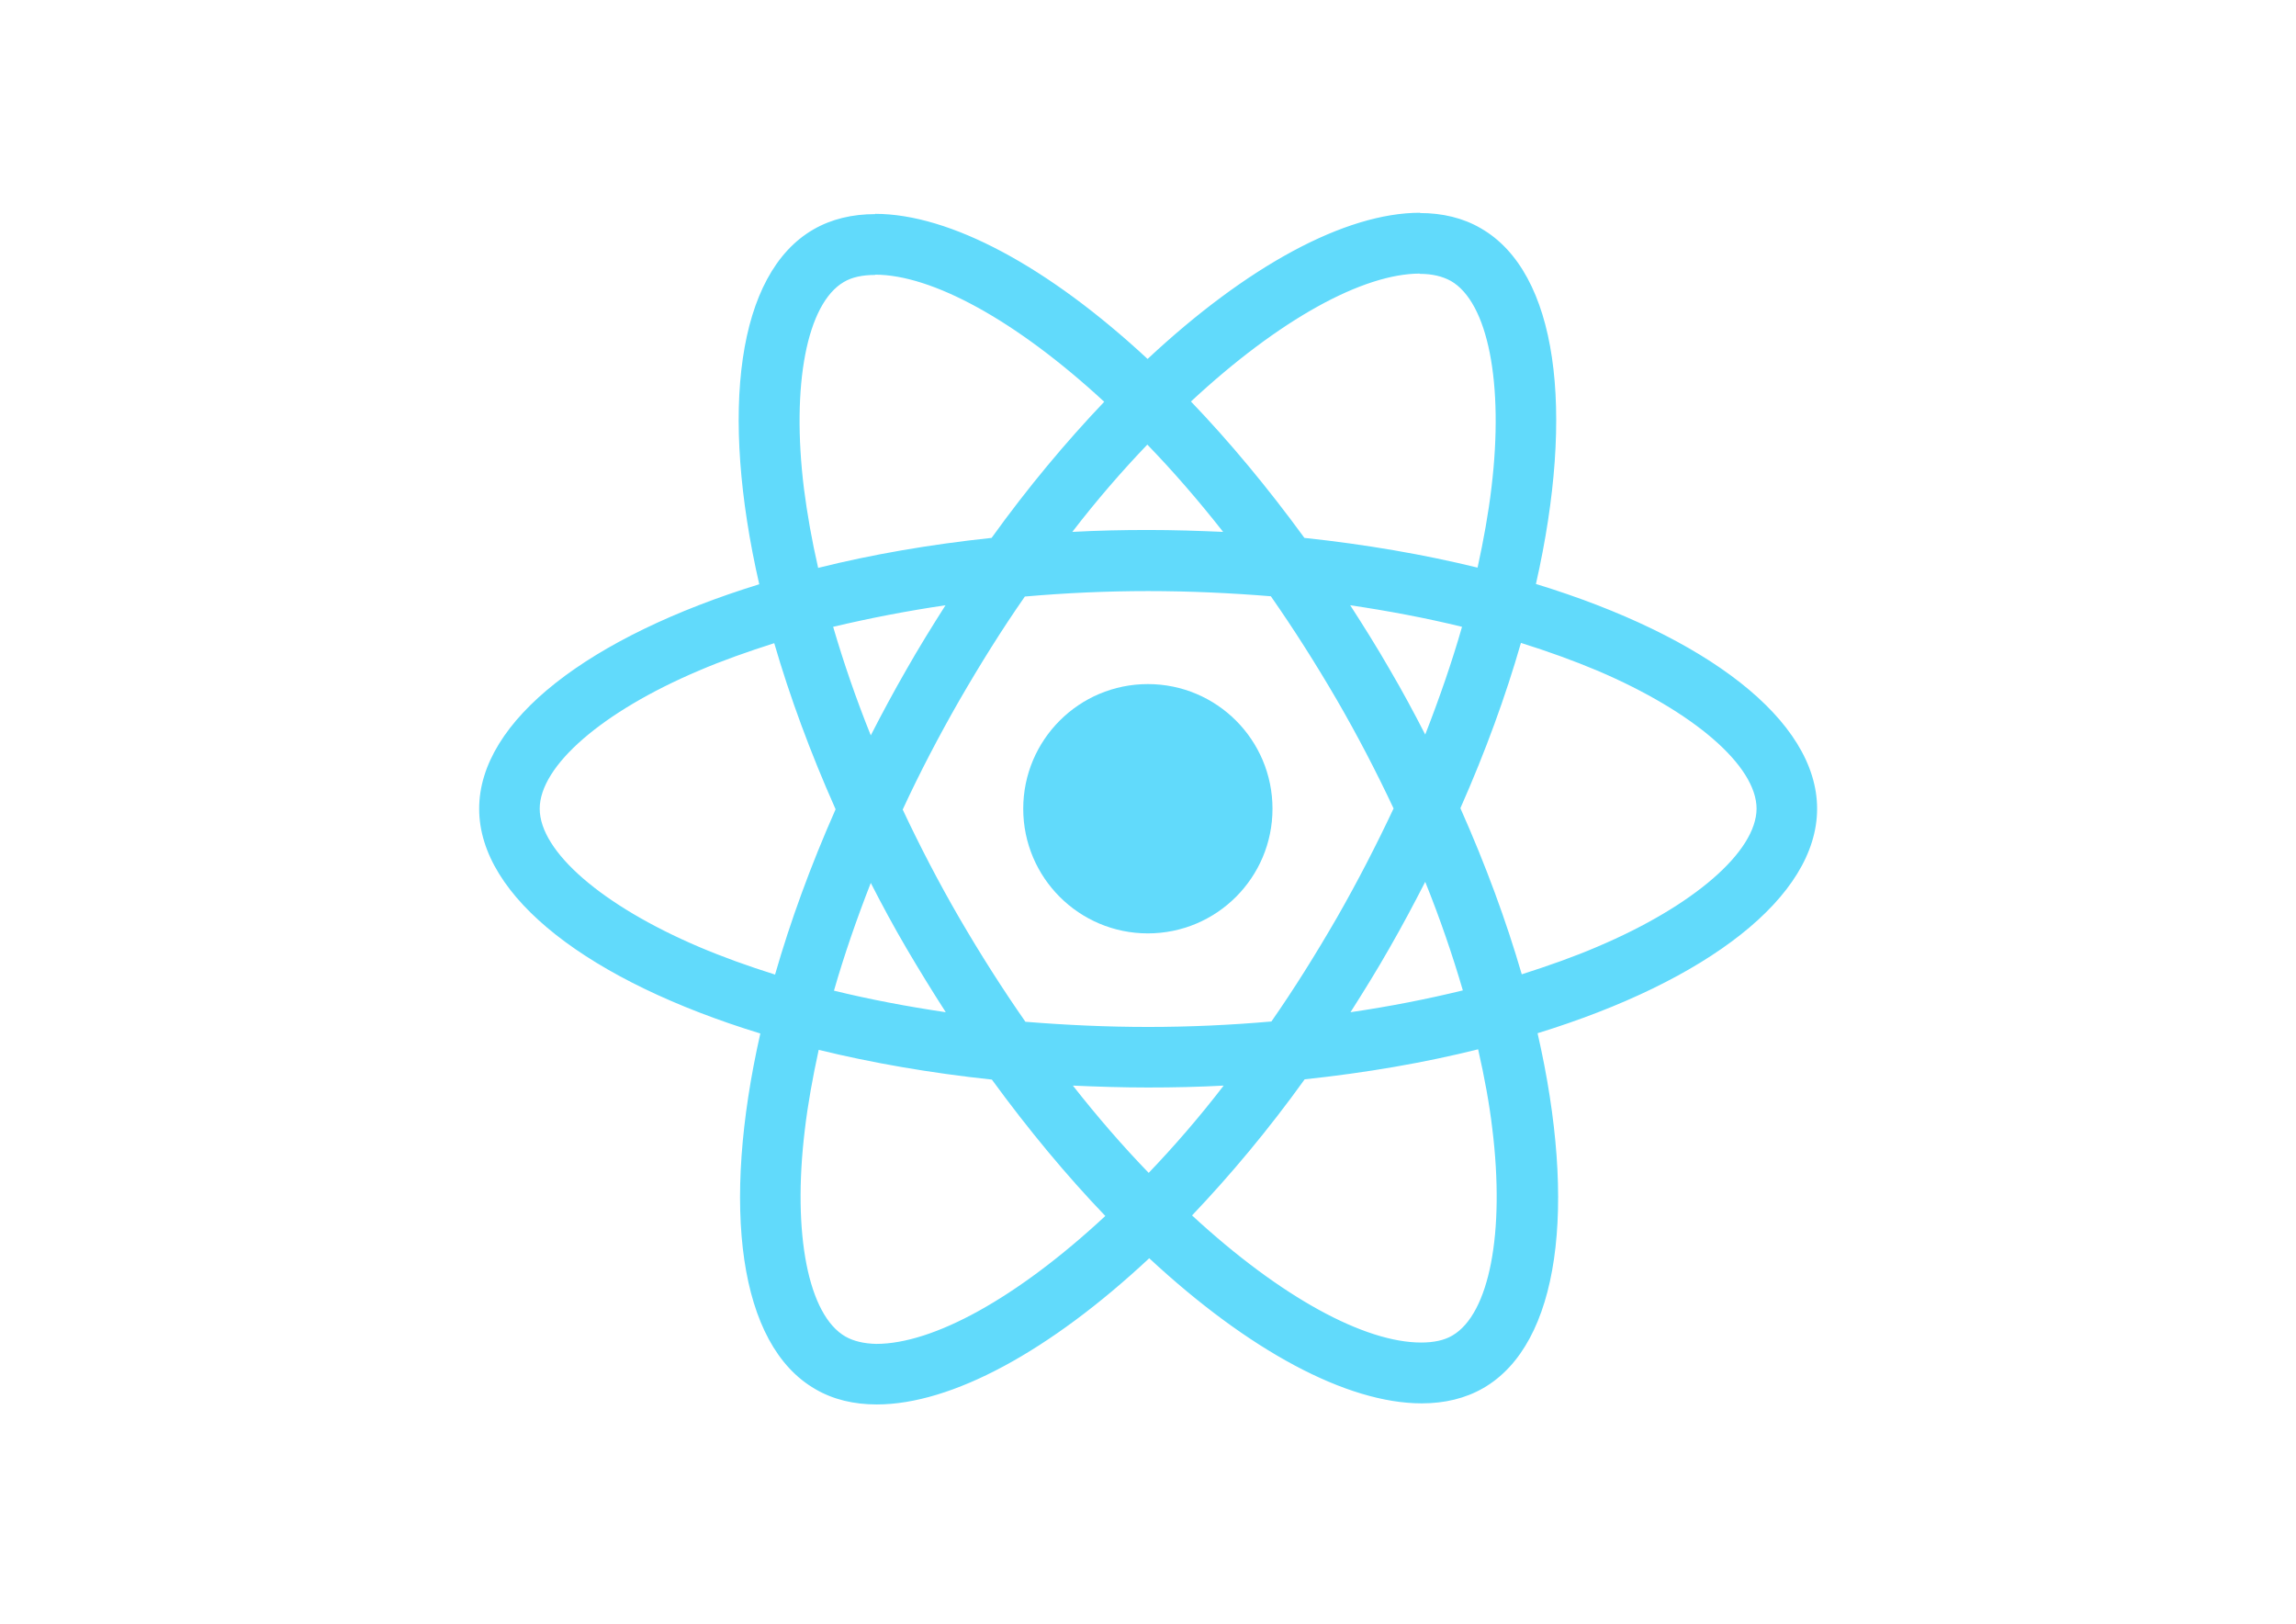
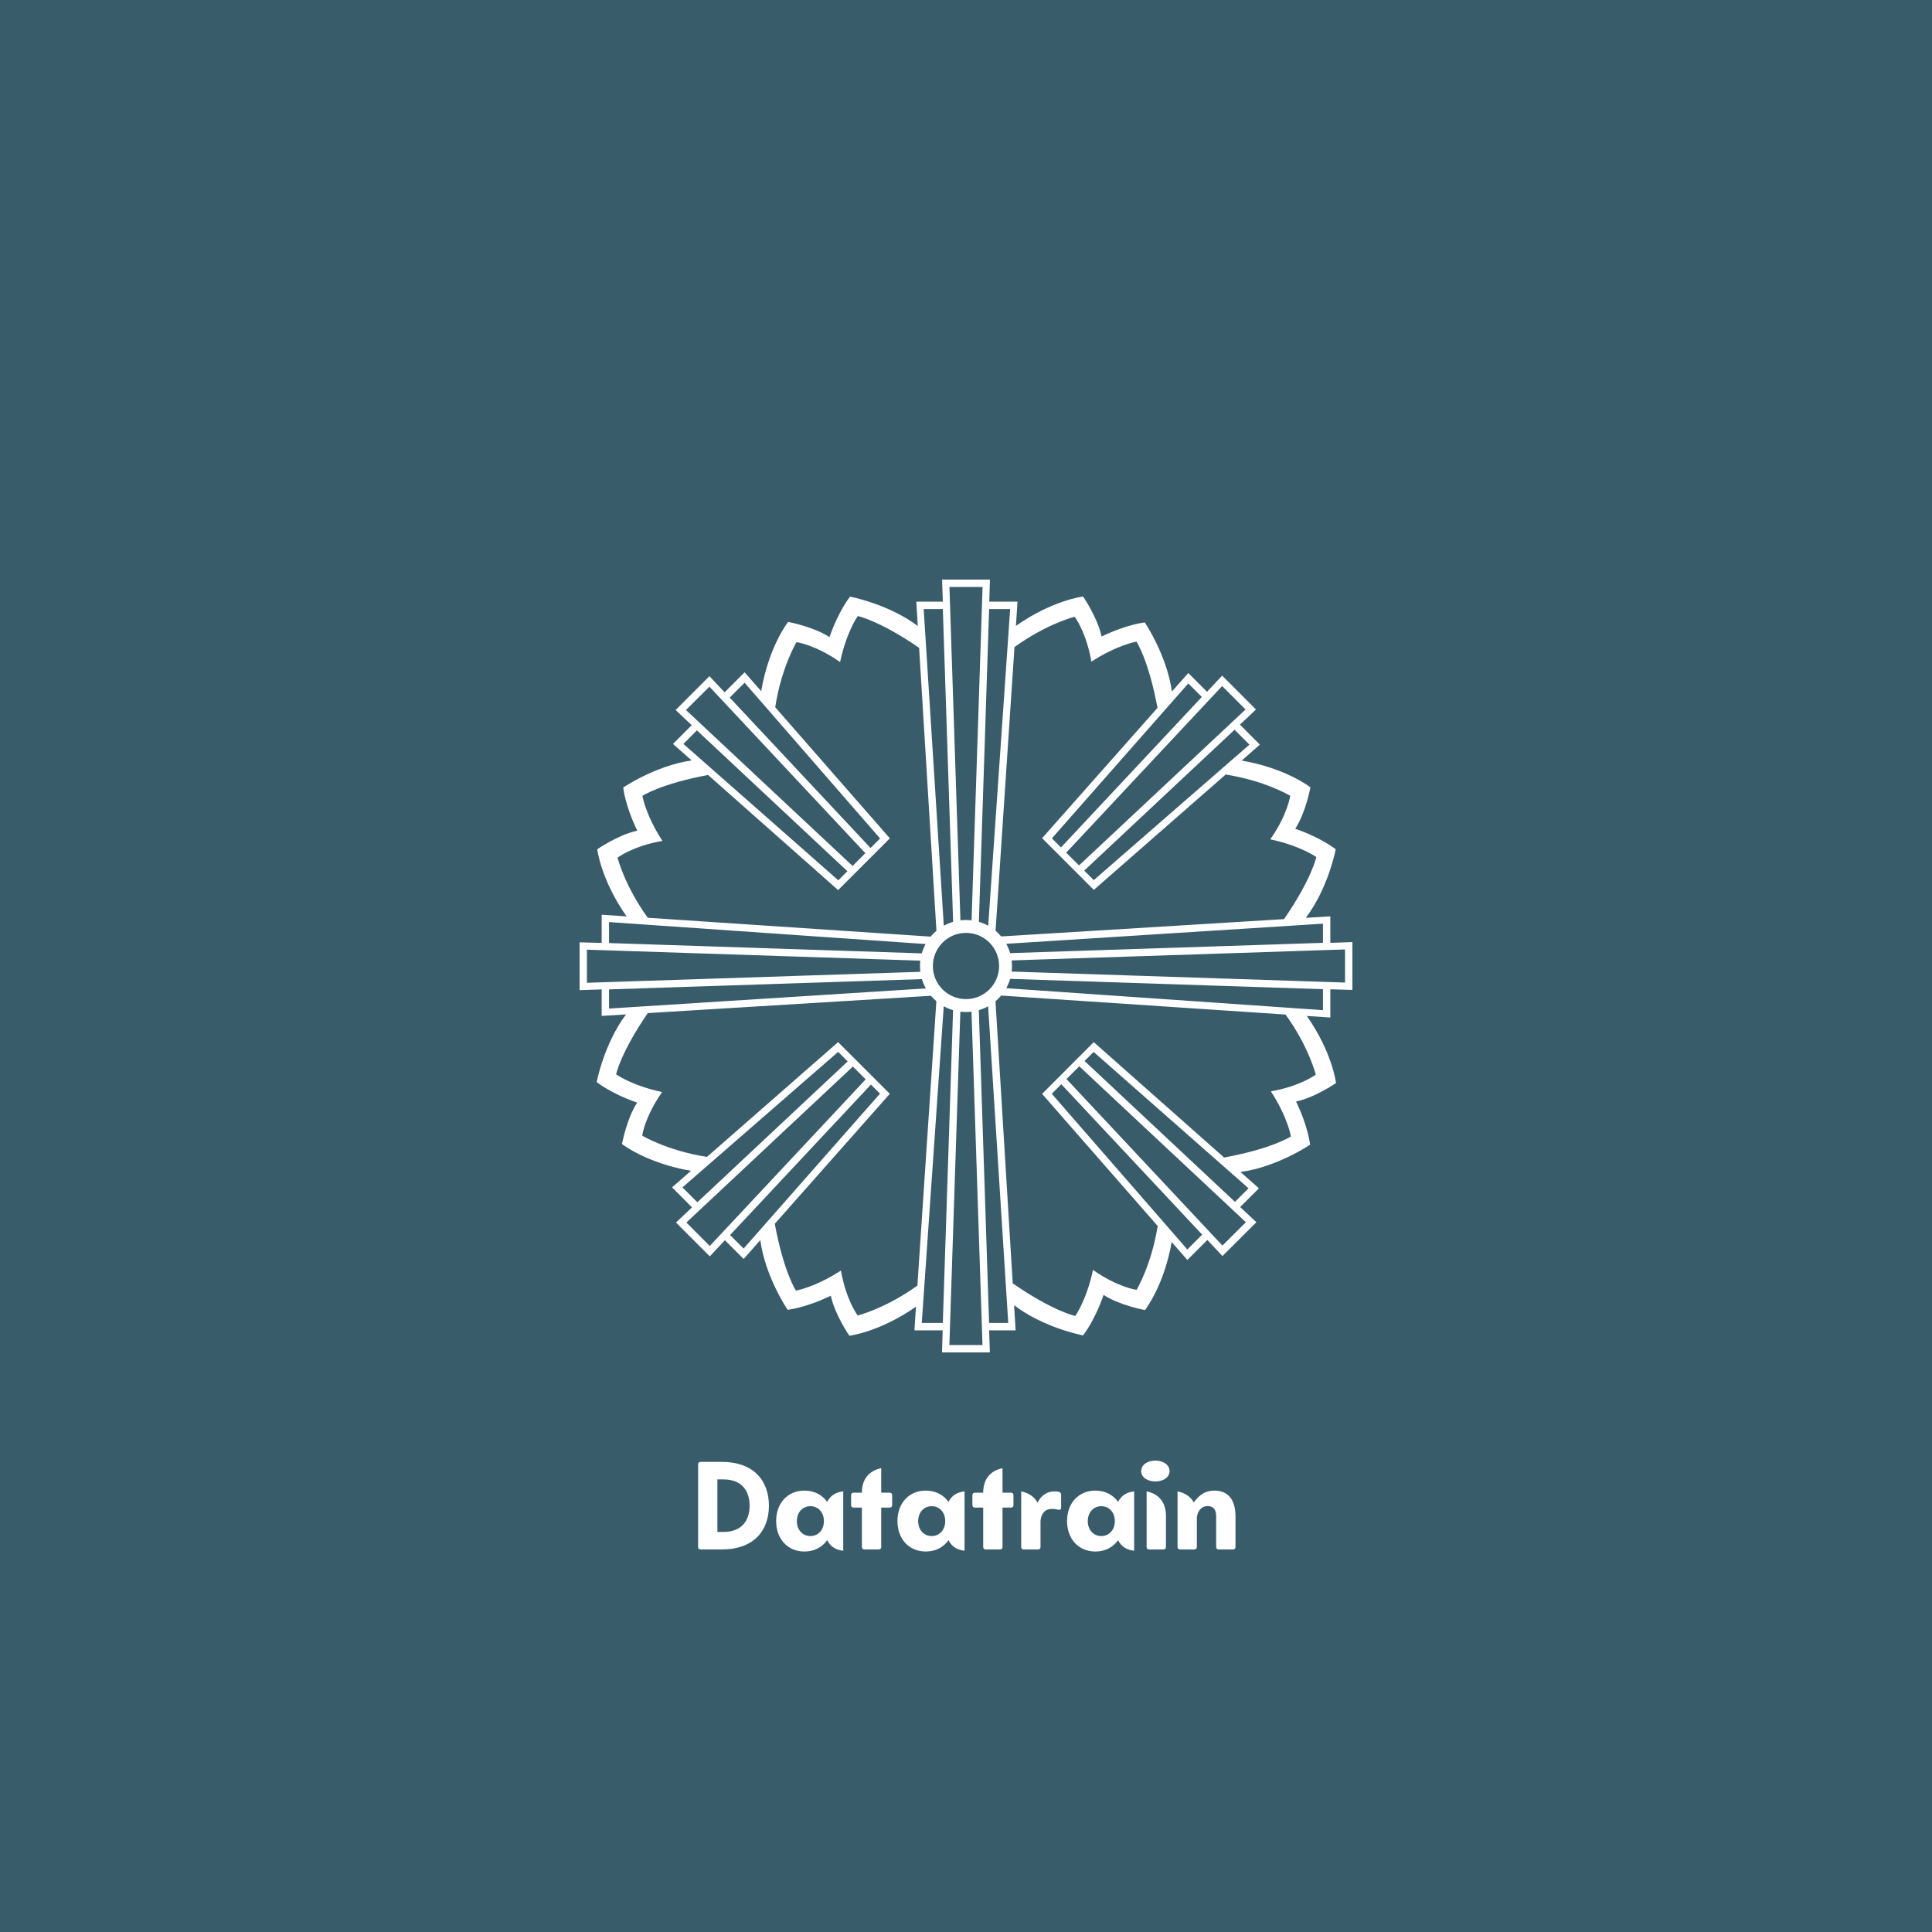
- <svg xmlns="http://www.w3.org/2000/svg" viewBox="0 0 841.9 595.3">
-   <g fill="#61DAFB">
-     <path d="M666.3 296.5c0-32.5-40.7-63.3-103.1-82.4 14.4-63.6 8-114.2-20.2-130.4-6.5-3.8-14.1-5.6-22.4-5.6v22.3c4.6 0 8.3.9 11.4 2.6 13.6 7.8 19.5 37.5 14.9 75.7-1.1 9.4-2.9 19.3-5.1 29.4-19.6-4.8-41-8.5-63.5-10.9-13.5-18.5-27.5-35.3-41.6-50 32.6-30.3 63.2-46.9 84-46.9V78c-27.5 0-63.5 19.6-99.9 53.6-36.4-33.8-72.4-53.2-99.9-53.2v22.3c20.7 0 51.4 16.5 84 46.6-14 14.7-28 31.4-41.3 49.9-22.6 2.4-44 6.1-63.6 11-2.3-10-4-19.7-5.2-29-4.7-38.2 1.1-67.9 14.6-75.8 3-1.8 6.9-2.6 11.5-2.6V78.5c-8.4 0-16 1.8-22.6 5.6-28.1 16.2-34.4 66.7-19.9 130.1-62.2 19.2-102.7 49.9-102.7 82.3 0 32.5 40.7 63.3 103.1 82.4-14.4 63.6-8 114.2 20.2 130.4 6.5 3.8 14.1 5.6 22.5 5.6 27.5 0 63.5-19.6 99.9-53.6 36.4 33.8 72.4 53.2 99.9 53.2 8.4 0 16-1.8 22.6-5.6 28.1-16.2 34.4-66.7 19.9-130.1 62-19.1 102.5-49.9 102.5-82.3zm-130.2-66.7c-3.7 12.9-8.3 26.2-13.5 39.5-4.1-8-8.4-16-13.1-24-4.6-8-9.5-15.8-14.4-23.4 14.2 2.1 27.9 4.7 41 7.9zm-45.8 106.5c-7.8 13.5-15.8 26.3-24.1 38.2-14.9 1.3-30 2-45.2 2-15.1 0-30.2-.7-45-1.9-8.3-11.9-16.4-24.6-24.2-38-7.6-13.1-14.5-26.4-20.8-39.8 6.2-13.4 13.2-26.8 20.7-39.9 7.8-13.5 15.8-26.3 24.1-38.2 14.9-1.3 30-2 45.2-2 15.1 0 30.2.7 45 1.9 8.3 11.9 16.4 24.6 24.2 38 7.6 13.1 14.5 26.4 20.8 39.8-6.3 13.4-13.2 26.8-20.7 39.9zm32.3-13c5.4 13.4 10 26.8 13.8 39.8-13.1 3.2-26.9 5.9-41.2 8 4.9-7.7 9.8-15.6 14.4-23.7 4.6-8 8.9-16.1 13-24.1zM421.2 430c-9.3-9.6-18.6-20.3-27.8-32 9 .4 18.2.7 27.5.7 9.4 0 18.7-.2 27.8-.7-9 11.7-18.3 22.4-27.5 32zm-74.4-58.9c-14.2-2.1-27.9-4.7-41-7.9 3.7-12.9 8.3-26.2 13.5-39.5 4.1 8 8.4 16 13.1 24 4.7 8 9.5 15.8 14.4 23.4zM420.7 163c9.3 9.6 18.6 20.3 27.8 32-9-.4-18.2-.7-27.5-.7-9.4 0-18.7.2-27.8.7 9-11.7 18.3-22.4 27.5-32zm-74 58.9c-4.9 7.7-9.8 15.6-14.4 23.7-4.6 8-8.9 16-13 24-5.4-13.4-10-26.8-13.8-39.8 13.1-3.1 26.9-5.8 41.2-7.9zm-90.5 125.2c-35.4-15.1-58.3-34.9-58.3-50.6 0-15.7 22.9-35.6 58.3-50.6 8.6-3.7 18-7 27.7-10.1 5.7 19.6 13.2 40 22.5 60.9-9.2 20.8-16.6 41.1-22.2 60.6-9.9-3.1-19.3-6.5-28-10.2zM310 490c-13.6-7.8-19.5-37.5-14.9-75.7 1.1-9.4 2.9-19.3 5.1-29.4 19.6 4.8 41 8.5 63.5 10.9 13.5 18.5 27.5 35.3 41.6 50-32.6 30.3-63.2 46.9-84 46.9-4.5-.1-8.3-1-11.3-2.7zm237.2-76.2c4.7 38.2-1.1 67.9-14.6 75.8-3 1.8-6.9 2.6-11.5 2.6-20.7 0-51.4-16.5-84-46.6 14-14.7 28-31.4 41.3-49.9 22.6-2.4 44-6.1 63.6-11 2.3 10.1 4.1 19.8 5.2 29.1zm38.5-66.7c-8.6 3.7-18 7-27.7 10.1-5.7-19.6-13.2-40-22.5-60.9 9.2-20.8 16.6-41.1 22.2-60.6 9.9 3.1 19.3 6.5 28.1 10.2 35.4 15.1 58.3 34.9 58.3 50.6-.1 15.7-23 35.6-58.4 50.6zM320.8 78.4z" />
-     <circle cx="420.9" cy="296.5" r="45.7" />
-     <path d="M520.5 78.1z" />
+ <svg xmlns="http://www.w3.org/2000/svg" width="500" zoomAndPan="magnify" viewBox="0 0 375 375" height="500" preserveAspectRatio="xMidYMid meet" version="1.0">
+   <defs>
+     <g />
+     <clipPath id="id1">
+       <path d="M 112.5 112.5 L 262.5 112.5 L 262.5 262.5 L 112.5 262.5 Z M 112.5 112.5 " clip-rule="nonzero" />
+     </clipPath>
+   </defs>
+   <rect x="-37.5" width="450" fill="rgb(100%, 100%, 100%)" y="-37.5" height="450" fill-opacity="1" />
+   <rect x="-37.5" width="450" fill="rgb(22.35%, 36.079%, 41.959%)" y="-37.5" height="450" fill-opacity="1" />
+   <rect x="-37.5" width="450" fill="rgb(100%, 100%, 100%)" y="-37.5" height="450" fill-opacity="1" />
+   <rect x="-37.5" width="450" fill="rgb(22.35%, 36.079%, 41.959%)" y="-37.5" height="450" fill-opacity="1" />
+   <g clip-path="url(#id1)">
+     <path fill="rgb(100%, 100%, 100%)" d="M 182.855 112.5 L 183.004 116.785 L 177.855 116.785 L 178.148 121.508 C 172.461 117.23 165 115.805 165 115.805 C 165 115.805 162.836 118.414 161.004 123.66 C 157.855 121.605 152.969 120.715 152.969 120.715 C 152.969 120.715 149.219 125.457 147.746 134.164 L 144.531 130.492 L 140.648 134.375 L 137.699 131.25 L 131.137 137.812 L 134.262 140.758 L 130.625 144.398 L 134.254 147.602 C 127.223 148.609 120.969 152.855 120.969 152.855 C 120.969 152.855 121.277 156.234 123.695 161.238 C 120.016 162.012 115.926 164.844 115.926 164.844 C 115.926 164.844 116.617 170.75 121.617 177.867 L 116.785 177.547 L 116.785 183.023 L 112.5 182.902 L 112.5 192.188 L 116.785 192.043 L 116.785 197.188 L 121.508 196.898 C 117.242 202.582 115.816 210.023 115.816 210.023 C 115.816 210.023 118.426 212.188 123.672 214.02 C 121.617 217.164 120.727 222.055 120.727 222.055 C 120.727 222.055 125.449 225.773 134.117 227.254 L 130.445 230.469 L 134.32 234.352 L 131.207 237.289 L 137.77 243.863 L 140.703 240.727 L 144.34 244.363 L 147.578 240.703 C 148.523 247.832 152.879 254.23 152.879 254.23 C 152.879 254.23 156.258 253.91 161.262 251.496 C 162.035 255.172 164.855 259.266 164.855 259.266 C 164.855 259.266 170.711 258.57 177.789 253.629 L 177.488 258.215 L 182.969 258.215 L 182.848 262.5 L 192.133 262.5 L 191.988 258.215 L 197.133 258.215 L 196.832 253.328 C 202.547 257.742 210.211 259.199 210.211 259.199 C 210.211 259.199 212.379 256.586 214.207 251.34 C 217.355 253.395 222.242 254.285 222.242 254.285 C 222.242 254.285 225.922 249.629 227.422 241.074 L 230.469 244.555 L 234.352 240.672 L 237.277 243.797 L 243.863 237.234 L 240.715 234.285 L 244.355 230.648 L 240.77 227.477 C 247.895 226.531 254.285 222.188 254.285 222.188 C 254.285 222.188 253.977 218.809 251.562 213.805 C 255.242 213.031 259.32 210.215 259.32 210.215 C 259.32 210.215 258.637 204.309 253.652 197.199 L 258.215 197.5 L 258.215 192.02 L 262.5 192.145 L 262.5 182.859 L 258.215 183.004 L 258.215 177.859 L 253.449 178.148 C 257.809 172.441 259.266 164.855 259.266 164.855 C 259.266 164.855 256.652 162.691 251.406 160.859 C 253.461 157.711 254.355 152.824 254.355 152.824 C 254.355 152.824 249.645 149.109 241.016 147.625 L 244.543 144.531 L 240.672 140.648 L 243.785 137.711 L 237.223 131.141 L 234.285 134.273 L 230.648 130.637 L 227.469 134.219 C 226.484 127.148 222.199 120.816 222.199 120.816 C 222.199 120.816 218.82 121.137 213.816 123.551 C 213.043 119.871 210.223 115.781 210.223 115.781 C 210.223 115.781 204.309 116.48 197.188 121.484 L 197.5 116.785 L 192.02 116.785 L 192.145 112.5 Z M 184.285 113.93 L 190.715 113.93 L 188.582 178.641 C 188.227 178.598 187.867 178.574 187.5 178.574 C 187.133 178.574 186.773 178.598 186.418 178.641 Z M 179.285 118.215 L 183.004 118.215 L 185 178.93 C 184.363 179.113 183.762 179.371 183.191 179.688 Z M 191.988 118.215 L 196.07 118.215 L 191.809 179.688 C 191.238 179.371 190.637 179.113 190 178.926 L 191.988 118.211 Z M 166.496 119.574 C 166.496 119.574 170.641 120.414 178.402 125.738 L 181.762 180.668 C 181.352 181.016 180.969 181.383 180.625 181.797 L 125.734 178.137 C 121.219 171.902 119.863 166.473 119.863 166.473 C 119.863 166.473 122.746 164.238 128.57 163.215 C 125.281 158.137 124.688 154.473 124.688 154.473 C 124.688 154.473 128.203 152.148 137.434 150.422 L 162.68 172.766 L 172.723 162.723 L 150.469 137.277 C 151.66 129.543 154.598 124.641 154.598 124.641 C 154.598 124.641 158.215 125.109 163.059 128.504 C 164.32 122.59 166.496 119.574 166.496 119.574 Z M 208.594 119.711 C 208.594 119.711 210.816 122.602 211.844 128.426 C 216.918 125.137 220.594 124.543 220.594 124.543 C 220.594 124.543 222.941 128.086 224.668 137.398 L 202.277 162.688 L 212.312 172.723 L 237.902 150.336 C 245.57 151.535 250.426 154.453 250.426 154.453 C 250.426 154.453 249.957 158.07 246.562 162.914 C 252.48 164.176 255.492 166.352 255.492 166.352 C 255.492 166.352 254.645 170.543 249.23 178.402 L 194.332 181.762 C 193.996 181.367 193.637 181.004 193.238 180.668 L 196.91 125.602 C 203.152 121.074 208.594 119.707 208.594 119.707 Z M 144.531 132.523 L 170.824 162.746 L 168.973 164.598 L 141.629 135.402 Z M 230.645 132.656 L 233.277 135.277 L 205.938 164.488 L 204.172 162.723 Z M 237.219 133.16 L 241.762 137.711 L 209.441 167.98 L 206.949 165.504 Z M 137.699 133.281 L 167.965 165.602 L 165.488 168.082 L 133.145 137.812 Z M 239.629 141.641 L 242.52 144.531 L 212.297 170.836 L 210.445 168.984 Z M 135.266 141.762 L 164.484 169.105 L 162.719 170.871 L 132.652 144.398 Z M 118.211 178.973 L 179.66 183.238 C 179.352 183.809 179.098 184.41 178.914 185.047 L 118.211 183.047 Z M 256.785 179.285 L 256.785 183.004 L 196.07 185 C 195.883 184.363 195.625 183.762 195.309 183.191 L 256.781 179.285 Z M 187.496 181.07 C 191.047 181.07 193.926 183.953 193.926 187.5 C 193.926 191.051 191.047 193.93 187.496 193.93 C 183.949 193.93 181.07 191.051 181.07 187.5 C 181.07 183.953 183.949 181.07 187.496 181.07 Z M 261.07 184.285 L 261.07 190.715 L 196.359 188.582 C 196.402 188.23 196.426 187.867 196.426 187.5 C 196.426 187.137 196.402 186.773 196.359 186.418 Z M 113.926 184.332 L 178.625 186.461 C 178.586 186.801 178.57 187.152 178.57 187.5 C 178.57 187.883 178.59 188.258 178.637 188.629 L 113.926 190.758 Z M 178.926 190 C 179.117 190.652 179.383 191.273 179.707 191.852 L 118.211 195.762 L 118.211 192.043 L 178.926 190.047 Z M 196.07 190 L 256.785 192 L 256.785 196.07 L 195.312 191.809 C 195.625 191.238 195.887 190.637 196.07 190 Z M 194.328 193.238 L 249.527 196.922 C 254.039 203.148 255.387 208.582 255.387 208.582 C 255.387 208.582 252.508 210.805 246.684 211.832 C 249.973 216.906 250.566 220.582 250.566 220.582 C 250.566 220.582 246.996 222.949 237.598 224.676 L 212.297 202.277 L 202.273 212.32 L 224.707 237.969 C 223.492 245.562 220.609 250.359 220.609 250.359 C 220.609 250.359 216.996 249.891 212.148 246.496 C 210.887 252.41 208.711 255.426 208.711 255.426 C 208.711 255.426 204.488 254.57 196.57 249.098 L 193.223 194.344 C 193.625 194.008 193.988 193.641 194.328 193.238 Z M 180.699 193.281 C 181.023 193.66 181.367 194.012 181.75 194.332 L 178.066 249.531 C 171.867 254 166.48 255.336 166.48 255.336 C 166.48 255.336 164.25 252.441 163.223 246.617 C 158.148 249.906 154.484 250.504 154.484 250.504 C 154.484 250.504 152.117 246.938 150.387 237.535 L 172.711 212.309 L 162.676 202.277 L 137.219 224.555 C 129.523 223.355 124.652 220.426 124.652 220.426 C 124.652 220.426 125.121 216.809 128.512 211.965 C 122.598 210.703 119.586 208.527 119.586 208.527 C 119.586 208.527 120.422 204.391 125.734 196.641 L 180.703 193.281 Z M 183.18 195.312 C 183.746 195.629 184.352 195.887 184.988 196.07 L 183 256.785 L 178.914 256.785 L 183.18 195.316 Z M 191.793 195.324 L 195.699 256.785 L 191.984 256.785 L 189.988 196.07 C 190.621 195.887 191.227 195.637 191.793 195.324 Z M 186.402 196.363 C 186.762 196.406 187.129 196.43 187.496 196.43 C 187.859 196.43 188.219 196.406 188.57 196.363 L 190.699 261.074 L 184.273 261.074 Z M 162.688 204.164 L 164.539 206.016 L 135.355 233.359 L 132.465 230.469 Z M 212.273 204.176 L 242.34 230.648 L 239.707 233.281 L 210.512 205.938 Z M 209.484 206.965 L 241.828 237.234 L 237.273 241.766 L 207.004 209.441 Z M 165.543 207.02 L 168.031 209.5 L 137.766 241.844 L 133.223 237.289 Z M 206 210.449 L 233.344 239.645 L 230.465 242.523 L 204.148 212.301 Z M 169.047 210.516 L 170.809 212.277 L 144.336 242.344 L 141.703 239.723 Z M 169.047 210.516 " fill-opacity="1" fill-rule="nonzero" />
+   </g>
+   <g fill="rgb(100%, 100%, 100%)" fill-opacity="1">
+     <g transform="translate(134.1492, 300.749)">
+       <g>
+         <path d="M 5.898 0 C 12.223 0 15.098 -3.699 15.098 -8.5 C 15.098 -13.297 12.199 -17 5.898 -17 L 1.852 -17 C 1.523 -17 1.352 -16.824 1.352 -16.5 L 1.352 -0.5 C 1.352 -0.176 1.523 0 1.852 0 Z M 5.098 -13.598 L 6.25 -13.598 C 9.898 -13.598 11.348 -11.324 11.348 -8.5 C 11.348 -5.676 9.875 -3.398 6.25 -3.398 L 5.098 -3.398 Z M 5.098 -13.598 " />
+       </g>
+     </g>
+   </g>
+   <g fill="rgb(100%, 100%, 100%)" fill-opacity="1">
+     <g transform="translate(149.9217, 300.749)">
+       <g>
+         <path d="M 10.637 -9.238 C 9.66 -10.598 8.113 -11.426 6.223 -11.426 C 2.977 -11.426 0.727 -9 0.727 -5.523 C 0.727 -2.023 2.977 0.398 6.223 0.398 C 8.113 0.398 9.66 -0.426 10.637 -1.801 C 11.25 -0.574 12.297 0.102 13.75 0.25 L 13.75 -11.273 C 12.297 -11.125 11.25 -10.449 10.637 -9.238 Z M 7.375 -2.602 C 5.848 -2.602 4.75 -3.801 4.75 -5.5 C 4.75 -7.199 5.848 -8.398 7.375 -8.398 C 8.898 -8.398 10 -7.199 10 -5.5 C 10 -3.801 8.898 -2.602 7.375 -2.602 Z M 7.375 -2.602 " />
+       </g>
+     </g>
+   </g>
+   <g fill="rgb(100%, 100%, 100%)" fill-opacity="1">
+     <g transform="translate(164.8943, 300.749)">
+       <g>
+         <path d="M 6.148 -11.023 L 6.148 -15.773 C 3.727 -15.273 2.398 -13.598 2.398 -11.023 L 0.801 -11.023 C 0.477 -11.023 0.301 -10.848 0.301 -10.523 L 0.301 -8.625 C 0.301 -8.301 0.477 -8.125 0.801 -8.125 L 2.398 -8.125 L 2.398 -0.5 C 2.398 -0.176 2.574 0 2.898 0 L 5.648 0 C 5.973 0 6.148 -0.176 6.148 -0.5 L 6.148 -8.125 L 7.773 -8.125 C 8.098 -8.125 8.273 -8.301 8.273 -8.625 L 8.273 -10.523 C 8.273 -10.848 8.098 -11.023 7.773 -11.023 Z M 6.148 -11.023 " />
+       </g>
+     </g>
+   </g>
+   <g fill="rgb(100%, 100%, 100%)" fill-opacity="1">
+     <g transform="translate(173.468, 300.749)">
+       <g>
+         <path d="M 10.637 -9.238 C 9.66 -10.598 8.113 -11.426 6.223 -11.426 C 2.977 -11.426 0.727 -9 0.727 -5.523 C 0.727 -2.023 2.977 0.398 6.223 0.398 C 8.113 0.398 9.66 -0.426 10.637 -1.801 C 11.25 -0.574 12.297 0.102 13.75 0.25 L 13.75 -11.273 C 12.297 -11.125 11.25 -10.449 10.637 -9.238 Z M 7.375 -2.602 C 5.848 -2.602 4.75 -3.801 4.75 -5.5 C 4.75 -7.199 5.848 -8.398 7.375 -8.398 C 8.898 -8.398 10 -7.199 10 -5.5 C 10 -3.801 8.898 -2.602 7.375 -2.602 Z M 7.375 -2.602 " />
+       </g>
+     </g>
+   </g>
+   <g fill="rgb(100%, 100%, 100%)" fill-opacity="1">
+     <g transform="translate(188.4406, 300.749)">
+       <g>
+         <path d="M 6.148 -11.023 L 6.148 -15.773 C 3.727 -15.273 2.398 -13.598 2.398 -11.023 L 0.801 -11.023 C 0.477 -11.023 0.301 -10.848 0.301 -10.523 L 0.301 -8.625 C 0.301 -8.301 0.477 -8.125 0.801 -8.125 L 2.398 -8.125 L 2.398 -0.5 C 2.398 -0.176 2.574 0 2.898 0 L 5.648 0 C 5.973 0 6.148 -0.176 6.148 -0.5 L 6.148 -8.125 L 7.773 -8.125 C 8.098 -8.125 8.273 -8.301 8.273 -8.625 L 8.273 -10.523 C 8.273 -10.848 8.098 -11.023 7.773 -11.023 Z M 6.148 -11.023 " />
+       </g>
+     </g>
+   </g>
+   <g fill="rgb(100%, 100%, 100%)" fill-opacity="1">
+     <g transform="translate(197.0142, 300.749)">
+       <g>
+         <path d="M 8.551 -11.176 C 8.301 -11.223 8 -11.273 7.723 -11.273 C 6.398 -11.273 5.16 -10.676 4.375 -9.074 C 3.773 -10.211 2.699 -10.961 1.199 -11.273 L 1.199 -0.5 C 1.199 -0.176 1.375 0 1.699 0 L 4.449 0 C 4.773 0 4.949 -0.176 4.949 -0.5 L 4.949 -5.551 C 5.098 -7.074 5.875 -7.875 7.223 -7.875 C 7.574 -7.875 7.949 -7.824 8.375 -7.723 C 8.723 -7.625 8.949 -7.773 8.949 -8.125 L 8.949 -10.598 C 8.949 -10.875 8.824 -11.098 8.551 -11.176 Z M 8.551 -11.176 " />
+       </g>
+     </g>
+   </g>
+   <g fill="rgb(100%, 100%, 100%)" fill-opacity="1">
+     <g transform="translate(206.3878, 300.749)">
+       <g>
+         <path d="M 10.637 -9.238 C 9.66 -10.598 8.113 -11.426 6.223 -11.426 C 2.977 -11.426 0.727 -9 0.727 -5.523 C 0.727 -2.023 2.977 0.398 6.223 0.398 C 8.113 0.398 9.66 -0.426 10.637 -1.801 C 11.25 -0.574 12.297 0.102 13.75 0.25 L 13.75 -11.273 C 12.297 -11.125 11.25 -10.449 10.637 -9.238 Z M 7.375 -2.602 C 5.848 -2.602 4.75 -3.801 4.75 -5.5 C 4.75 -7.199 5.848 -8.398 7.375 -8.398 C 8.898 -8.398 10 -7.199 10 -5.5 C 10 -3.801 8.898 -2.602 7.375 -2.602 Z M 7.375 -2.602 " />
+       </g>
+     </g>
+   </g>
+   <g fill="rgb(100%, 100%, 100%)" fill-opacity="1">
+     <g transform="translate(221.3604, 300.749)">
+       <g>
+         <path d="M 2.898 -13.199 C 4.25 -13.199 5.648 -13.875 5.648 -15.223 C 5.648 -16.547 4.25 -17.25 2.898 -17.25 C 1.523 -17.25 0.148 -16.547 0.148 -15.223 C 0.148 -13.875 1.523 -13.199 2.898 -13.199 Z M 4.449 0 C 4.773 0 4.949 -0.176 4.949 -0.5 L 4.949 -6.523 C 4.949 -9.098 3.625 -10.773 1.199 -11.273 L 1.199 -0.5 C 1.199 -0.176 1.375 0 1.699 0 Z M 4.449 0 " />
+       </g>
+     </g>
+   </g>
+   <g fill="rgb(100%, 100%, 100%)" fill-opacity="1">
+     <g transform="translate(227.3594, 300.749)">
+       <g>
+         <path d="M 8.301 -11.426 C 6.848 -11.426 5.5 -10.785 4.363 -9.113 C 3.75 -10.223 2.676 -10.973 1.199 -11.273 L 1.199 -0.5 C 1.199 -0.176 1.375 0 1.699 0 L 4.449 0 C 4.773 0 4.949 -0.176 4.949 -0.5 L 4.949 -6.211 C 5.098 -7.586 5.961 -8.426 7.023 -8.426 C 8.199 -8.426 8.699 -7.699 8.699 -6.398 L 8.699 -0.5 C 8.699 -0.176 8.875 0 9.199 0 L 11.949 0 C 12.273 0 12.449 -0.176 12.449 -0.5 L 12.449 -6.398 C 12.449 -9.398 11.25 -11.426 8.301 -11.426 Z M 8.301 -11.426 " />
+       </g>
+     </g>
  </g>
</svg>
